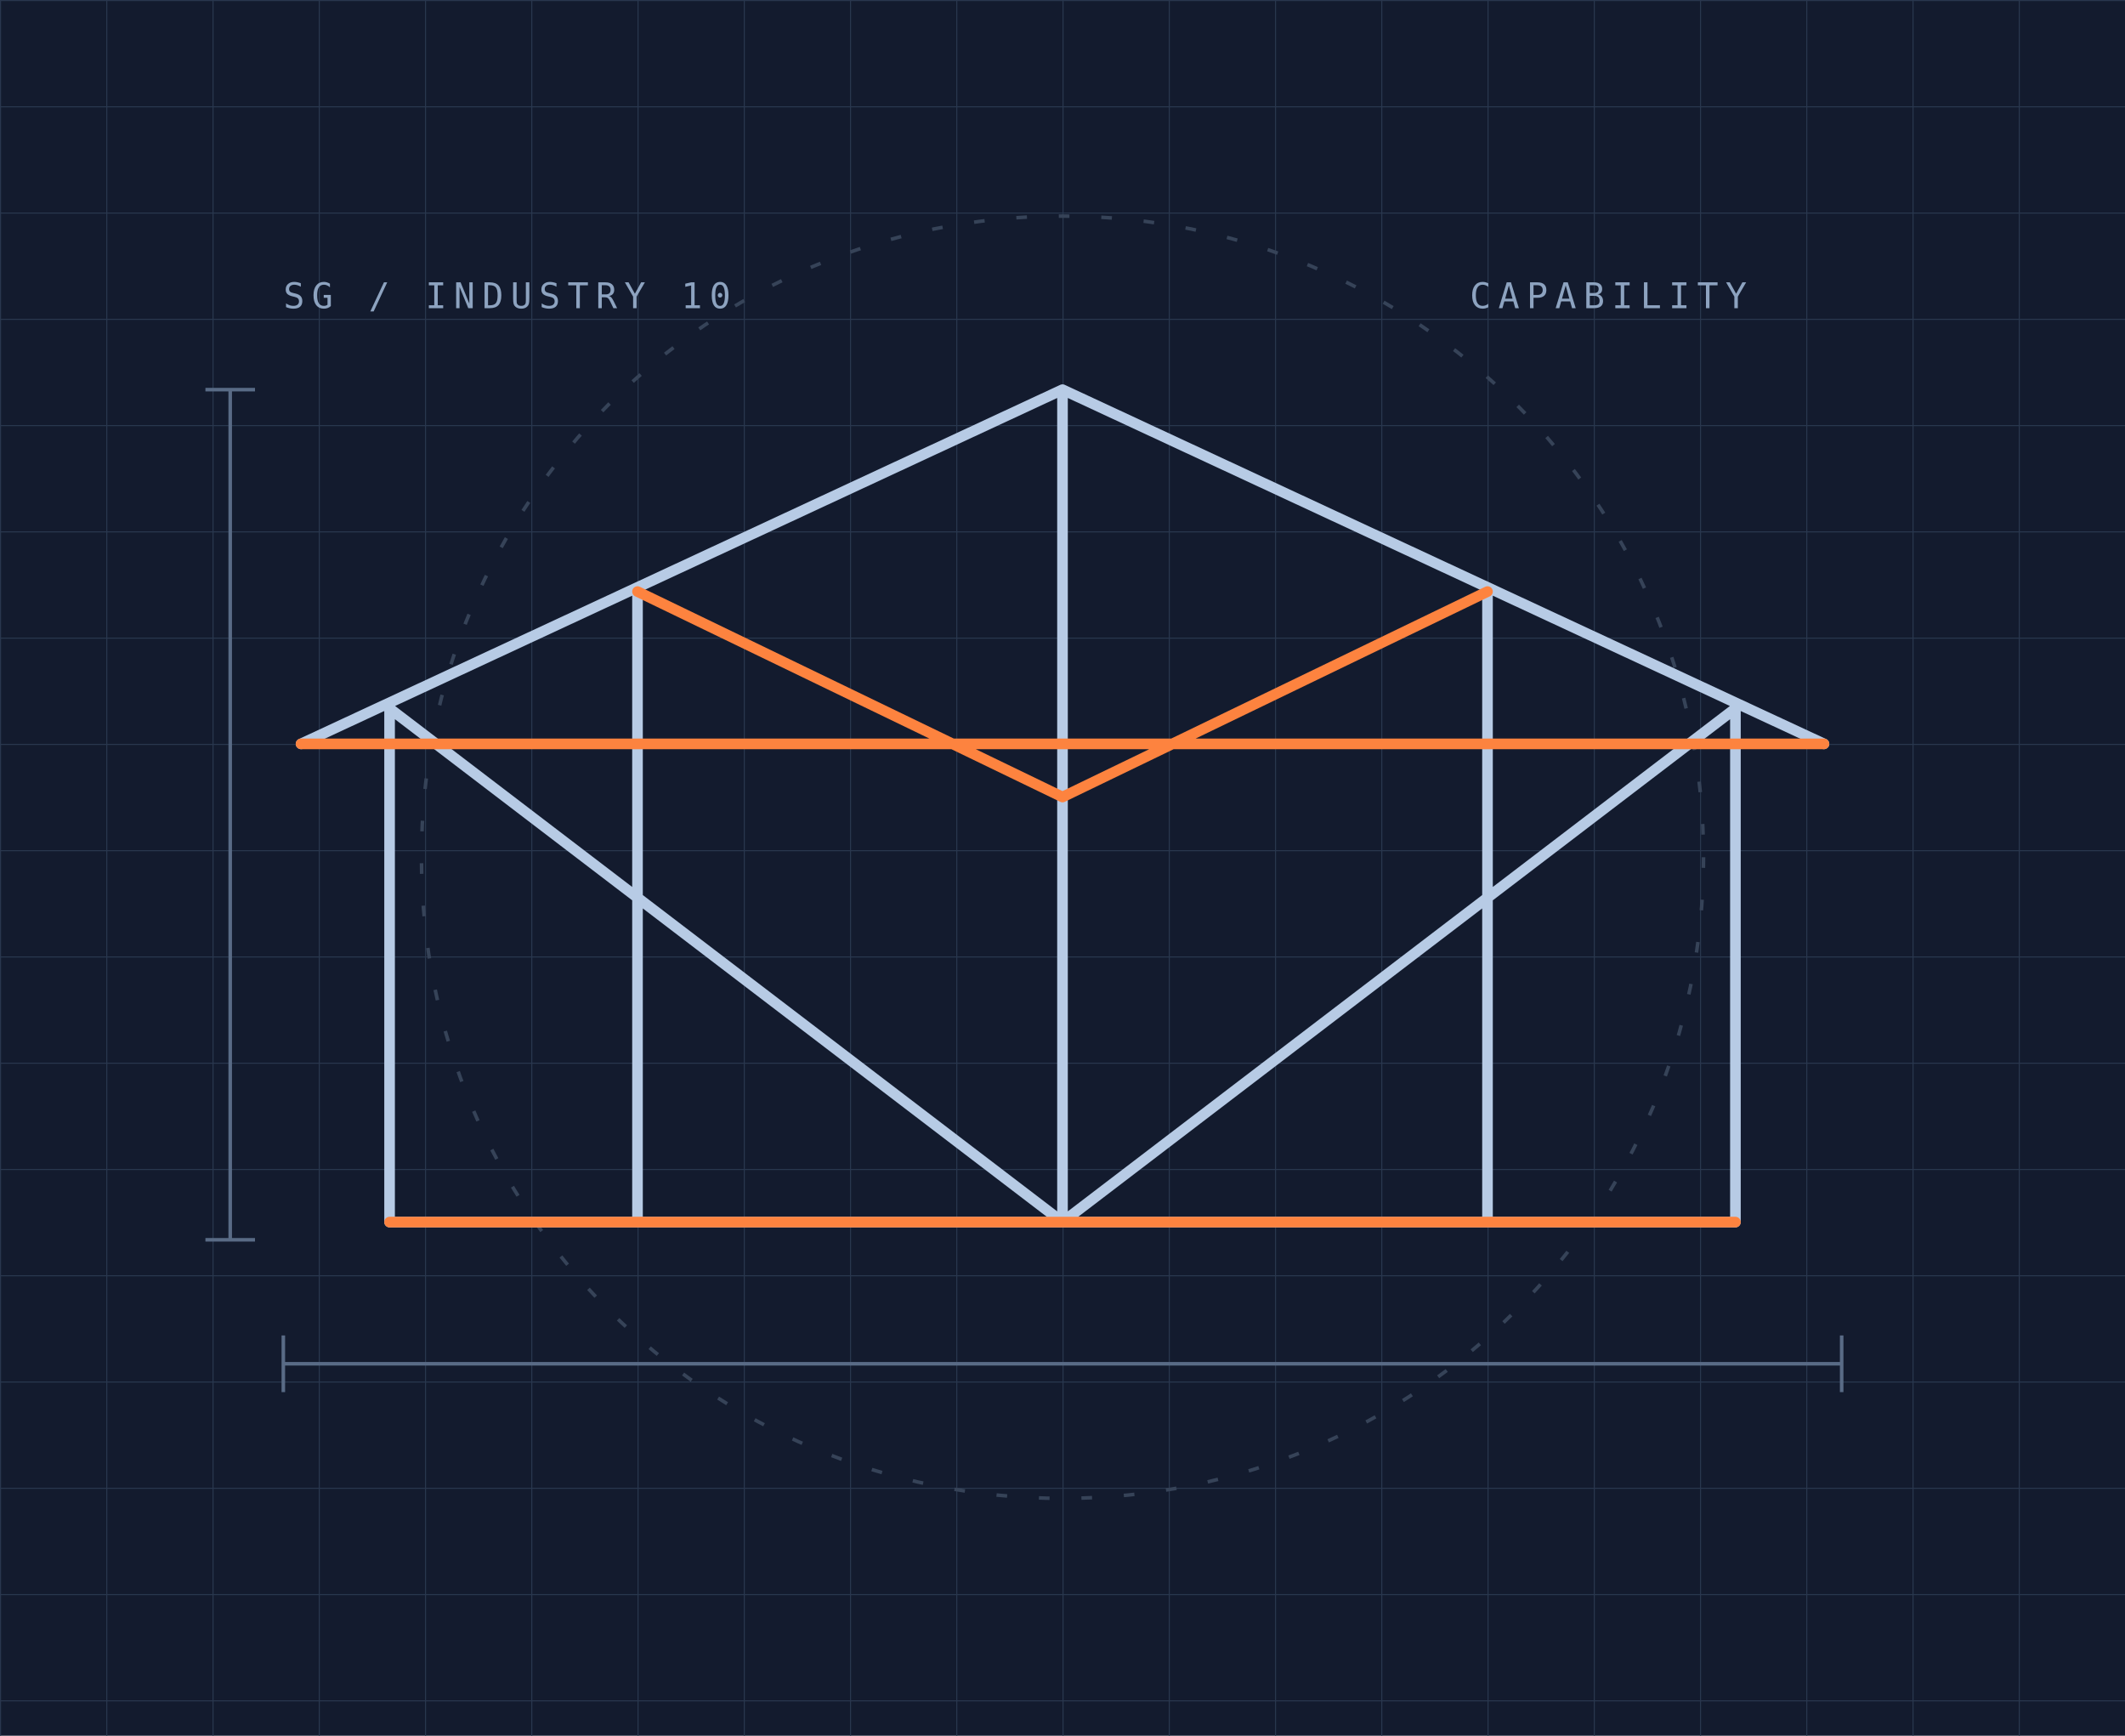
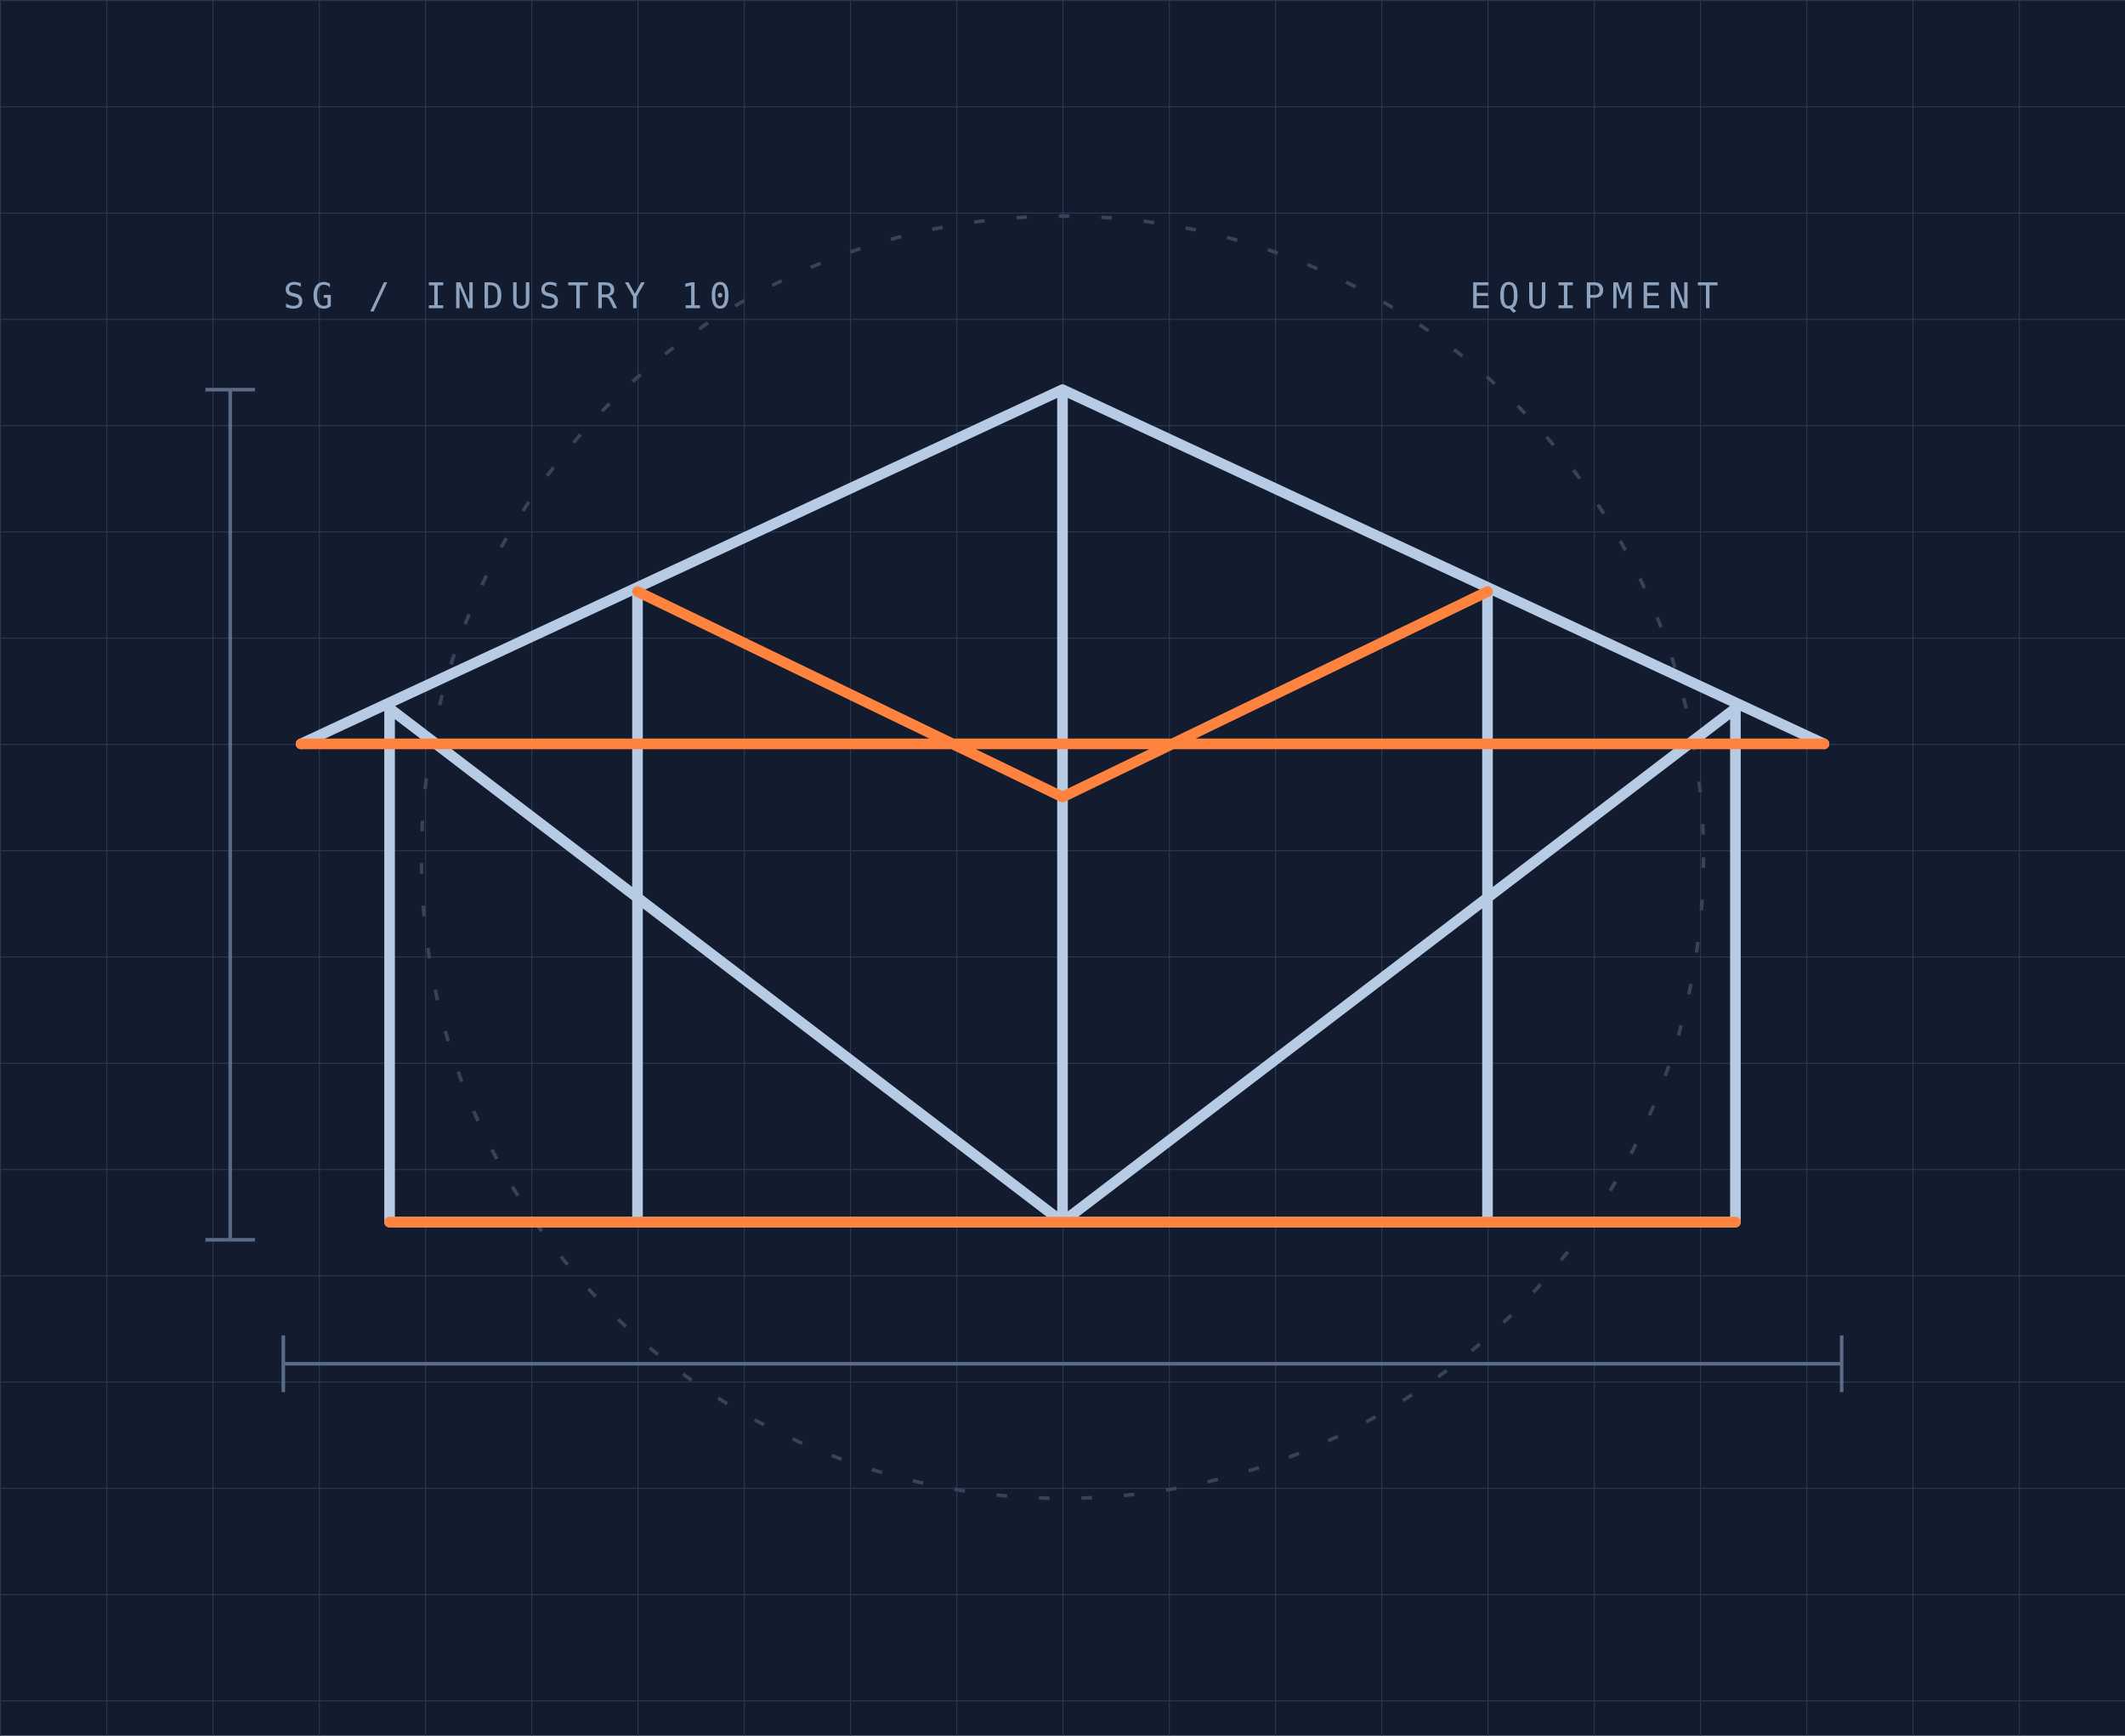
<svg xmlns="http://www.w3.org/2000/svg" viewBox="0 0 600 490" role="img" aria-labelledby="title">
  <defs>
    <pattern id="grid" width="30" height="30" patternUnits="userSpaceOnUse">
      <path d="M30 0H0V30" fill="none" stroke="#29374e" stroke-width=".6" />
    </pattern>
  </defs>
  <rect width="600" height="490" fill="#131b2e" />
  <rect width="600" height="490" fill="url(#grid)" />
  <circle cx="300" cy="242" r="181" fill="none" stroke="#364358" stroke-dasharray="3 9" />
  <style>.hot{stroke:#fd833f}</style>
  <g stroke="#b7cbe5" stroke-width="3" fill="none" stroke-linecap="round" stroke-linejoin="round">
    <path d="M85 210l215-100 215 100M110 200v145M490 200v145M300 110v235M110 345h380M110 200l190 145M490 200L300 345M180 167v178M420 167v178" />
    <path class="hot" d="M85 210h430M110 345h380M180 167l120 58 120-58" />
  </g>
  <g stroke="#596b86" fill="none">
    <path d="M80 385H520M80 377v16M520 377v16M65 110v240M58 110h14M58 350h14" />
  </g>
  <g fill="#8da3c0" font-family="monospace" font-size="10" letter-spacing="2">
    <text x="80" y="87">SG / INDUSTRY 10</text>
-     <text x="415" y="87">CAPABILITY</text>
+     <text x="415" y="87">EQUIPMENT</text>
  </g>
</svg>
